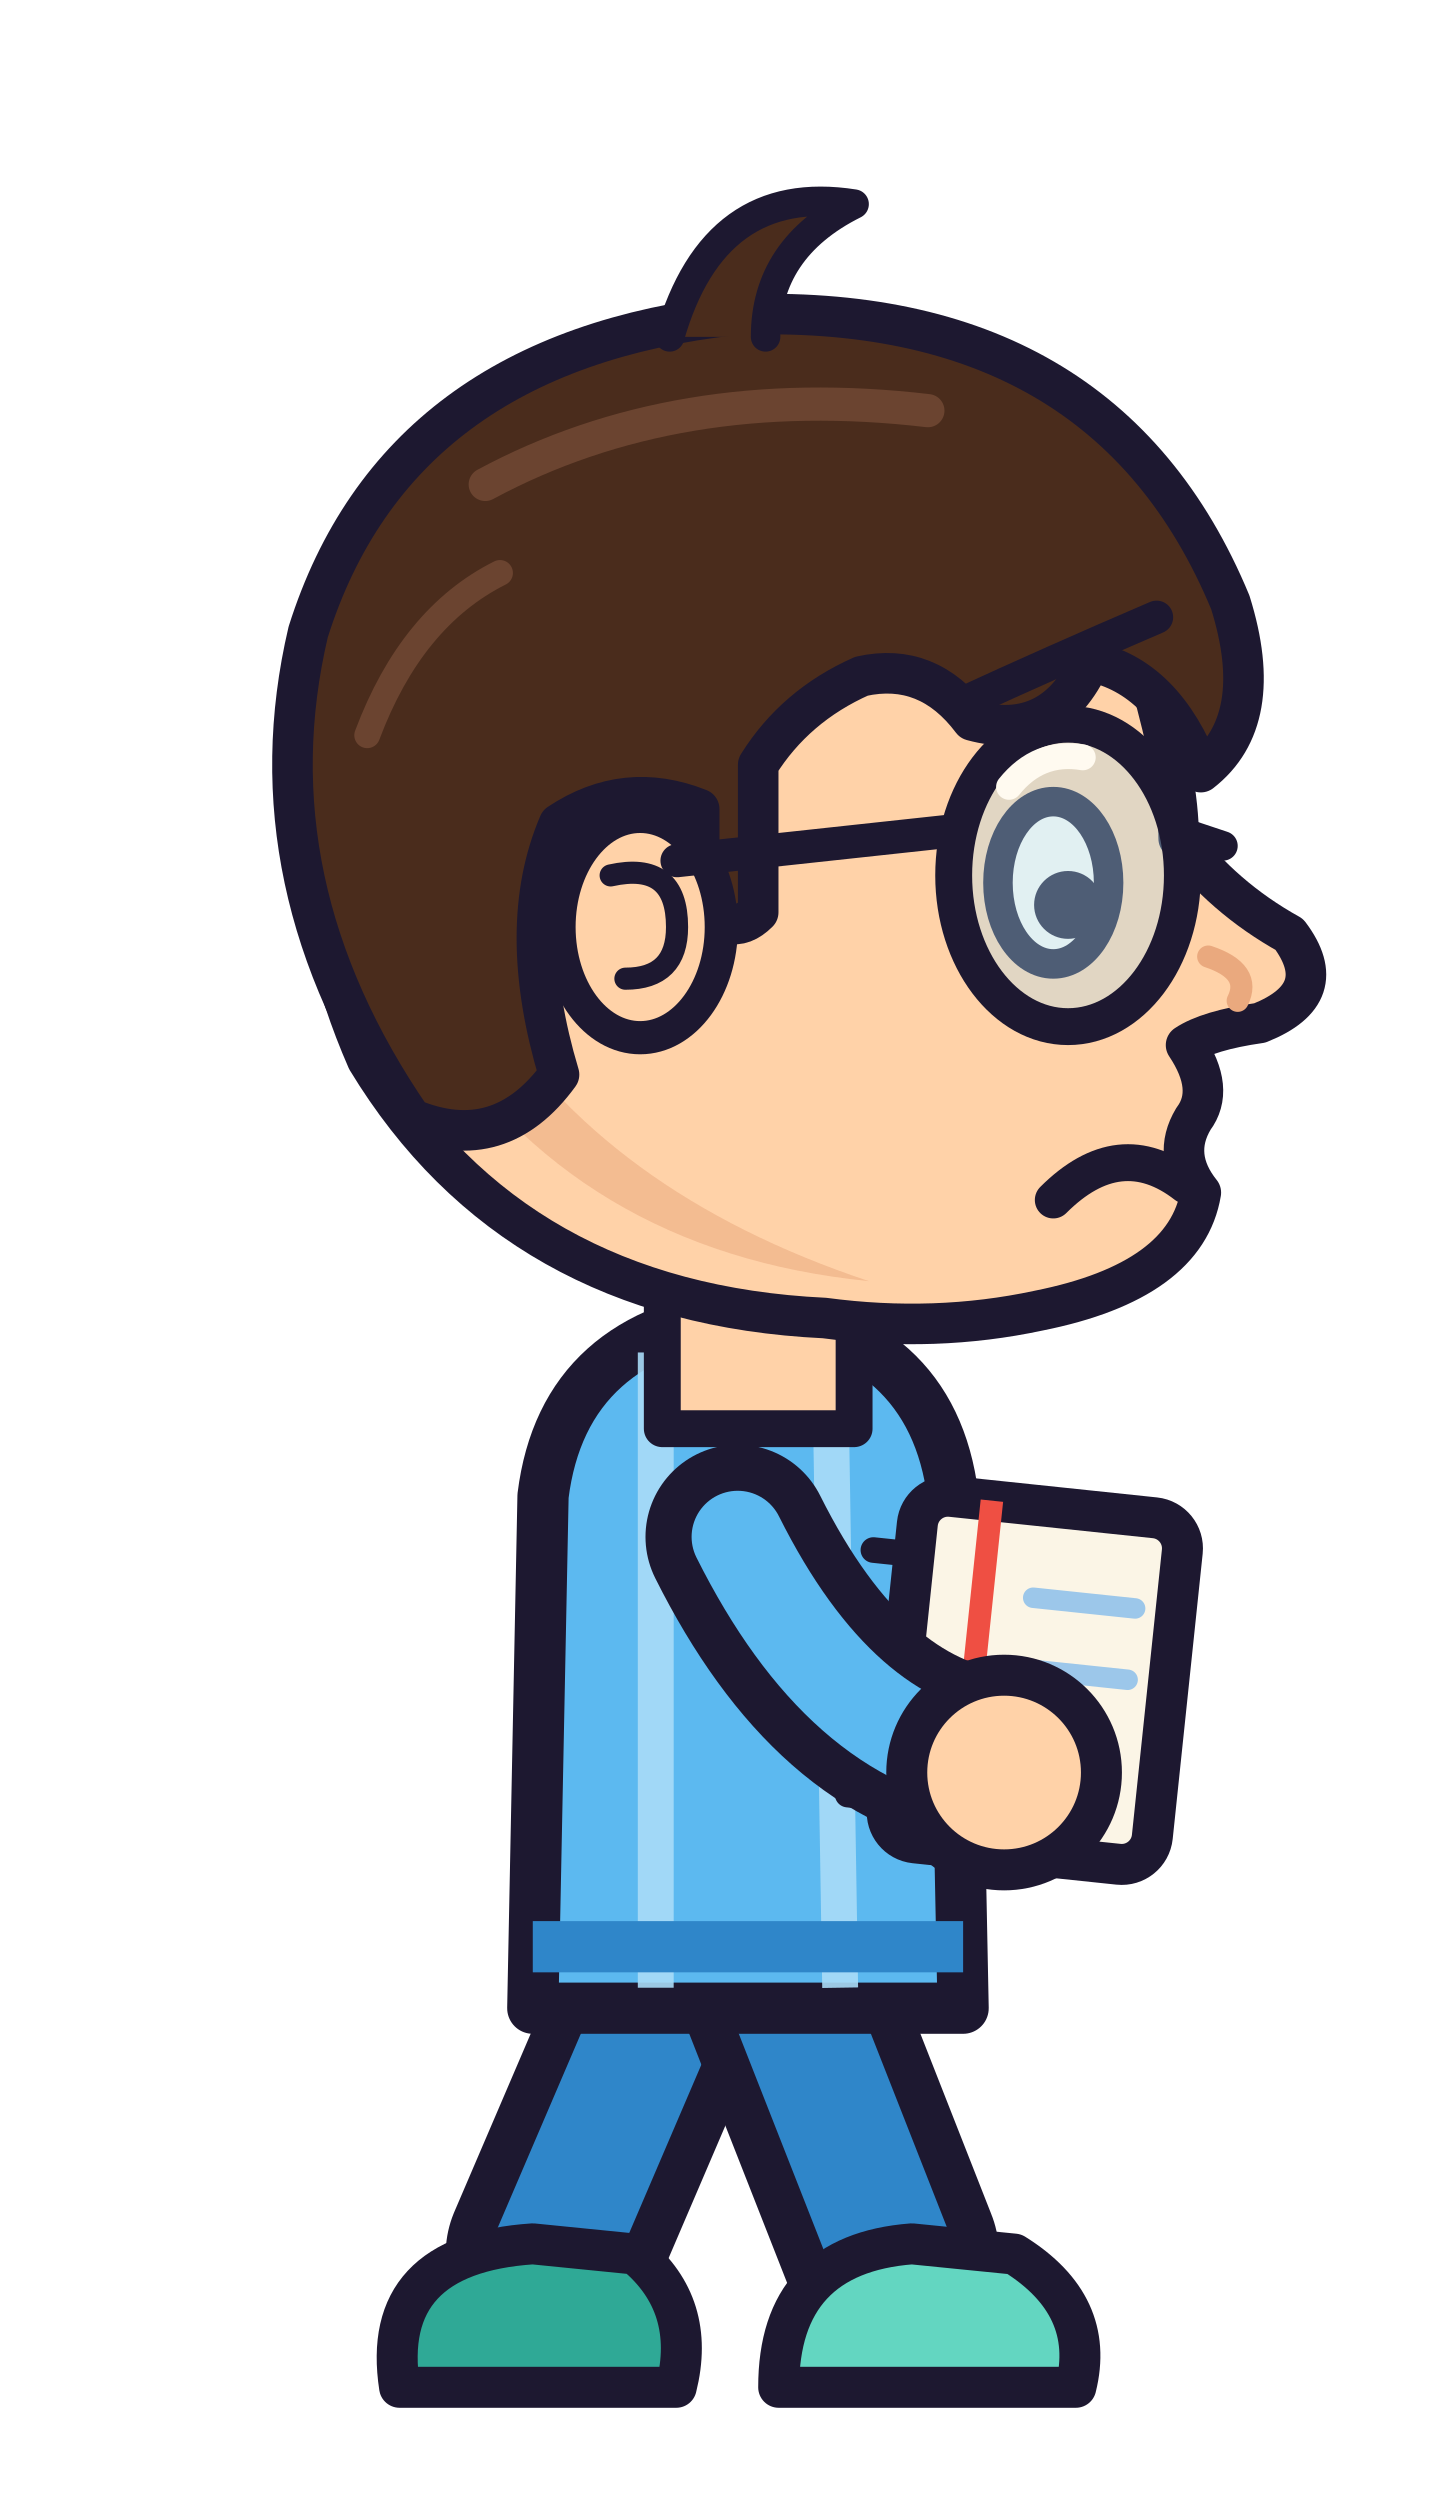
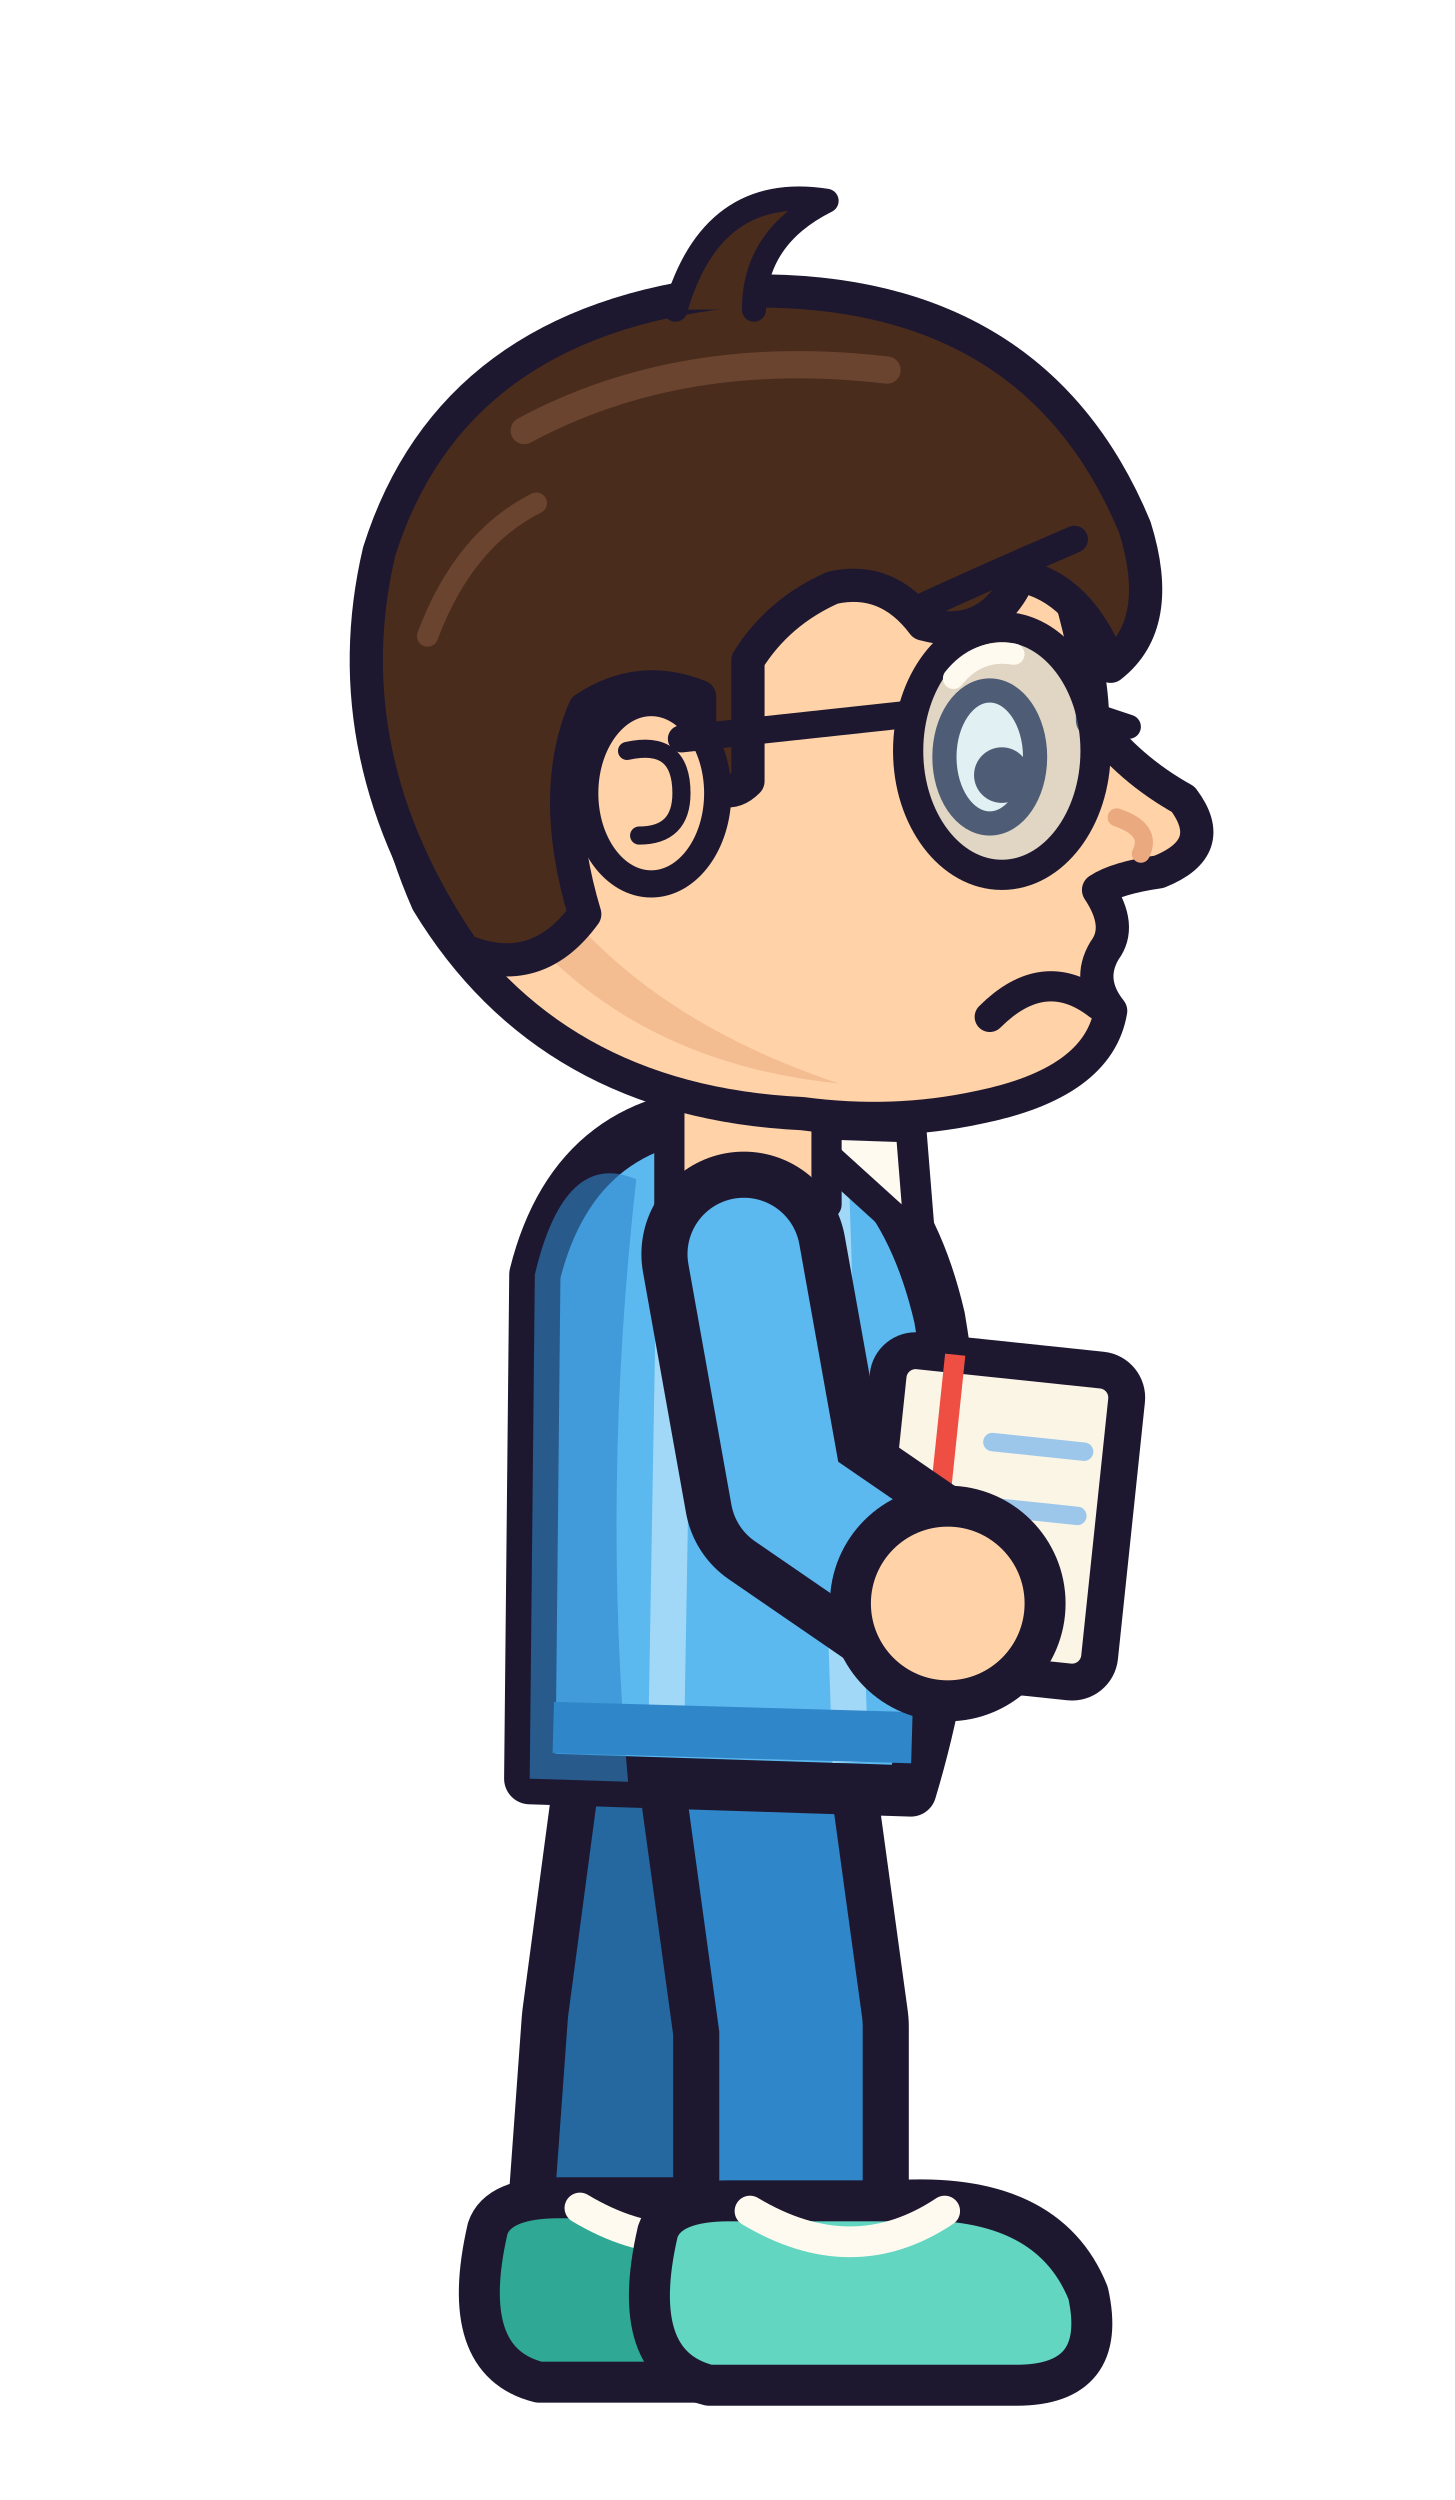
<svg xmlns="http://www.w3.org/2000/svg" width="142" height="244" viewBox="4 -24 142 244">
-   <path d="M70 168 L58 196" fill="none" stroke="#1d1830" stroke-width="21" stroke-linecap="round" stroke-linejoin="round" />
-   <path d="M70 168 L58 196" fill="none" stroke="#2f86c9" stroke-width="12" stroke-linecap="round" stroke-linejoin="round" />
-   <path d="M43 209 Q41 196 56 195 L66 196 Q72 201 70 209 Z" fill="#2fa996" stroke="#1d1830" stroke-width="4" stroke-linejoin="round" stroke-linecap="round" />
-   <path d="M80 168 L91 196" fill="none" stroke="#1d1830" stroke-width="21" stroke-linecap="round" stroke-linejoin="round" />
-   <path d="M80 168 L91 196" fill="none" stroke="#2f86c9" stroke-width="12" stroke-linecap="round" stroke-linejoin="round" />
-   <path d="M80 209 Q80 196 93 195 L103 196 Q111 201 109 209 Z" fill="#63d6c1" stroke="#1d1830" stroke-width="4" stroke-linejoin="round" stroke-linecap="round" />
-   <path d="M57 122 Q59 106 77 104 Q95 106 97 122 L98 172 L56 172 Z" fill="#5cb9f0" stroke="#1d1830" stroke-width="5" stroke-linejoin="round" stroke-linecap="round" />
-   <path d="M68 108 L68 170 M85 108 L86 170" stroke="#a9dcf7" stroke-width="3.5" opacity="0.9" />
-   <path d="M56 166 L98 166" stroke="#2f86c9" stroke-width="5" />
-   <g transform="translate(105 140) rotate(6)">
-     <rect x="-13" y="-17" width="26" height="34" rx="3" fill="#fbf5e6" stroke="#1d1830" stroke-width="4" stroke-linejoin="round" stroke-linecap="round" />
-     <path d="M-6 -17 L-6 17" stroke="#ef4f43" stroke-width="2.2" />
-     <path d="M-1 -8 L9 -8 M-1 -1 L9 -1 M-1 6 L7 6" stroke="#9cc7ea" stroke-width="2" stroke-linecap="round" />
-     <path d="M-13 -11 L-17 -11 M-13 -3 L-17 -3 M-13 5 L-17 5 M-13 13 L-17 13" stroke="#1d1830" stroke-width="2.5" stroke-linecap="round" />
+   <path d="M70 146.6 L66.4 173.6 L64.6 198.5" fill="none" stroke="#1d1830" stroke-width="23" stroke-linecap="round" stroke-linejoin="round" />
+   <path d="M70 146.6 L66.4 173.6 L64.6 198.5" fill="none" stroke="#25679f" stroke-width="14" stroke-linecap="round" stroke-linejoin="round" />
+   <g transform="translate(64.6 198.5)">
+     <path d="M-13 -5 Q-16 8 -8 10 L22 10 Q31 10 29 1 Q25 -9 10 -8 L-6 -8 Q-12 -8 -13 -5 Z" fill="#2fa996" stroke="#1d1830" stroke-width="4" stroke-linejoin="round" stroke-linecap="round" />
+     <path d="M-4 -7 Q6 -1 15 -7" fill="none" stroke="#fffaf0" stroke-width="3" stroke-linecap="round" />
  </g>
-   <path d="M76 126 Q86 146 101 148" fill="none" stroke="#1d1830" stroke-width="18" stroke-linecap="round" stroke-linejoin="round" />
-   <path d="M76 126 Q86 146 101 148" fill="none" stroke="#5cb9f0" stroke-width="9" stroke-linecap="round" stroke-linejoin="round" />
-   <circle cx="102" cy="149" r="9.5" fill="#ffd2a8" stroke="#1d1830" stroke-width="4" stroke-linejoin="round" stroke-linecap="round" />
-   <g transform="translate(78 114) scale(0.72) translate(-103 -180)">
+   <path d="M77.5 146.8 L81.2 173.8 L81.2 198.8" fill="none" stroke="#1d1830" stroke-width="23" stroke-linecap="round" stroke-linejoin="round" />
+   <path d="M77.5 146.8 L81.2 173.8 L81.2 198.8" fill="none" stroke="#2f86c9" stroke-width="14" stroke-linecap="round" stroke-linejoin="round" />
+   <g transform="translate(81.2 198.8)">
+     <path d="M-13 -5 Q-16 8 -8 10 L22 10 Q31 10 29 1 Q25 -9 10 -8 L-6 -8 Q-12 -8 -13 -5 Z" fill="#63d6c1" stroke="#1d1830" stroke-width="4" stroke-linejoin="round" stroke-linecap="round" />
+     <path d="M-4 -7 Q6 -1 15 -7" fill="none" stroke="#fffaf0" stroke-width="3" stroke-linecap="round" />
+   </g>
+   <path d="M55.7 149.6 L92.9 150.8 Q99.7 128.2 95.7 104.6 Q91.5 86.5 77.2 84.5 Q60.3 84 56.2 100.4 Z" fill="#5cb9f0" stroke="#1d1830" stroke-width="5" stroke-linejoin="round" stroke-linecap="round" />
+   <path d="M70 89 L69 147 M85 88 L87 148" stroke="#a9dcf7" stroke-width="3.5" opacity="0.9" />
+   <path d="M55.7 149.6 L65.3 149.9 Q62.7 121.4 66.1 91.1 Q59.1 88.1 56.2 100.4 Z" fill="#2f86c9" opacity="0.6" />
+   <path d="M58 144.6 L93 145.6" stroke="#2f86c9" stroke-width="5" />
+   <path d="M81 85.6 L93.8 97.2 L92.9 86 Z" fill="#fffaf0" stroke="#1d1830" stroke-width="3" stroke-linejoin="round" stroke-linecap="round" />
+   <g transform="translate(77 90) scale(0.59) translate(-103 -176)">
    <path d="M90 146 L90 182 L116 182 L116 146 Z" fill="#ffd2a8" stroke="#1d1830" stroke-width="5" stroke-linejoin="round" stroke-linecap="round" />
    <path d="M93 150 L113 150 L113 160 Q102 166 93 158 Z" fill="#eaa97e" opacity="0.7" />
    <path d="M112 167 Q70 165 50 132 Q36 100 50 70 Q70 40 104 40 Q146 42 156 80 Q160 94 160 102 Q166 110 175 115 Q181 123 171 127 Q164 128 161 130 Q165 136 162 140 Q159 145 163 150 Q161 162 141 166 Q127 169 112 167 Z" fill="#ffd2a8" stroke="#1d1830" stroke-width="5.5" stroke-linejoin="round" stroke-linecap="round" />
    <path d="M58 126 Q78 158 118 162 Q82 150 66 124 Z" fill="#eaa97e" opacity="0.55" />
    <path d="M164 118 Q170 120 168 124" fill="none" stroke="#eaa97e" stroke-width="3" stroke-linecap="round" />
    <path d="M56 140 Q34 108 42 74 Q54 36 100 31 Q150 29 167 70 Q172 86 163 93 Q158 80 148 78 Q143 89 132 86 Q126 78 117 80 Q108 84 103 92 L103 112 Q99 116 95 110 L95 98 Q85 94 76 100 Q70 114 76 134 Q68 145 56 140 Z" fill="#4a2c1c" stroke="#1d1830" stroke-width="5.5" stroke-linejoin="round" stroke-linecap="round" />
    <path d="M91 34 Q97 13 116 16 Q104 22 104 34" fill="#4a2c1c" stroke="#1d1830" stroke-width="4" stroke-linejoin="round" stroke-linecap="round" />
    <path d="M66 54 Q92 40 126 44" fill="none" stroke="#6b4430" stroke-width="4.5" stroke-linecap="round" />
    <path d="M50 88 Q56 72 68 66" fill="none" stroke="#6b4430" stroke-width="3.5" stroke-linecap="round" />
    <ellipse cx="87" cy="114" rx="11" ry="15" fill="#ffd2a8" stroke="#1d1830" stroke-width="4.5" stroke-linejoin="round" stroke-linecap="round" />
    <path d="M83 107 Q92 105 92 114 Q92 121 85 121" fill="none" stroke="#1d1830" stroke-width="3" stroke-linejoin="round" stroke-linecap="round" />
    <ellipse cx="143" cy="108" rx="7.5" ry="11" fill="#fffaf0" stroke="#1d1830" stroke-width="4" stroke-linejoin="round" stroke-linecap="round" />
    <circle cx="145" cy="111" r="4.6" fill="#1d1830" />
    <path d="M129 101 L92 105" fill="none" stroke="#1d1830" stroke-width="4.5" stroke-linejoin="round" stroke-linecap="round" />
    <ellipse cx="145" cy="107" rx="15.5" ry="20.5" fill="#a9dcf7" fill-opacity="0.35" stroke="#1d1830" stroke-width="5" stroke-linejoin="round" stroke-linecap="round" />
    <path d="M160 101 L166 103" stroke="#1d1830" stroke-width="4" stroke-linejoin="round" stroke-linecap="round" />
    <path d="M137 95 Q141 90 147 91" fill="none" stroke="#fffaf0" stroke-width="3.5" stroke-linecap="round" />
    <path d="M130 84 Q143 78 157 72" fill="none" stroke="#1d1830" stroke-width="4.5" stroke-linejoin="round" stroke-linecap="round" />
    <path d="M143 151 Q152 142 161 149" fill="none" stroke="#1d1830" stroke-width="5" stroke-linejoin="round" stroke-linecap="round" />
  </g>
+   <g transform="translate(101 124) rotate(6) scale(0.9)">
+     <rect x="-13" y="-17" width="26" height="34" rx="3" fill="#fbf5e6" stroke="#1d1830" stroke-width="4" stroke-linejoin="round" stroke-linecap="round" />
+     <path d="M-6 -17 L-6 17" stroke="#ef4f43" stroke-width="2.2" />
+     <path d="M-1 -8 L9 -8 M-1 -1 L9 -1 M-1 6 L7 6" stroke="#9cc7ea" stroke-width="2" stroke-linecap="round" />
+     <path d="M-13 -11 L-17 -11 M-13 -3 L-17 -3 M-13 5 L-17 5 M-13 13 L-17 13" stroke="#1d1830" stroke-width="2.5" stroke-linecap="round" />
+   </g>
+   <path d="M76.6 98.4 L80.8 121.9 L95.5 132" fill="none" stroke="#1d1830" stroke-width="20" stroke-linecap="round" stroke-linejoin="round" />
+   <path d="M76.6 98.4 L80.8 121.9 L95.5 132" fill="none" stroke="#5cb9f0" stroke-width="11" stroke-linecap="round" stroke-linejoin="round" />
+   <circle cx="96.5" cy="132.5" r="9.5" fill="#ffd2a8" stroke="#1d1830" stroke-width="4" stroke-linejoin="round" stroke-linecap="round" />
</svg>
